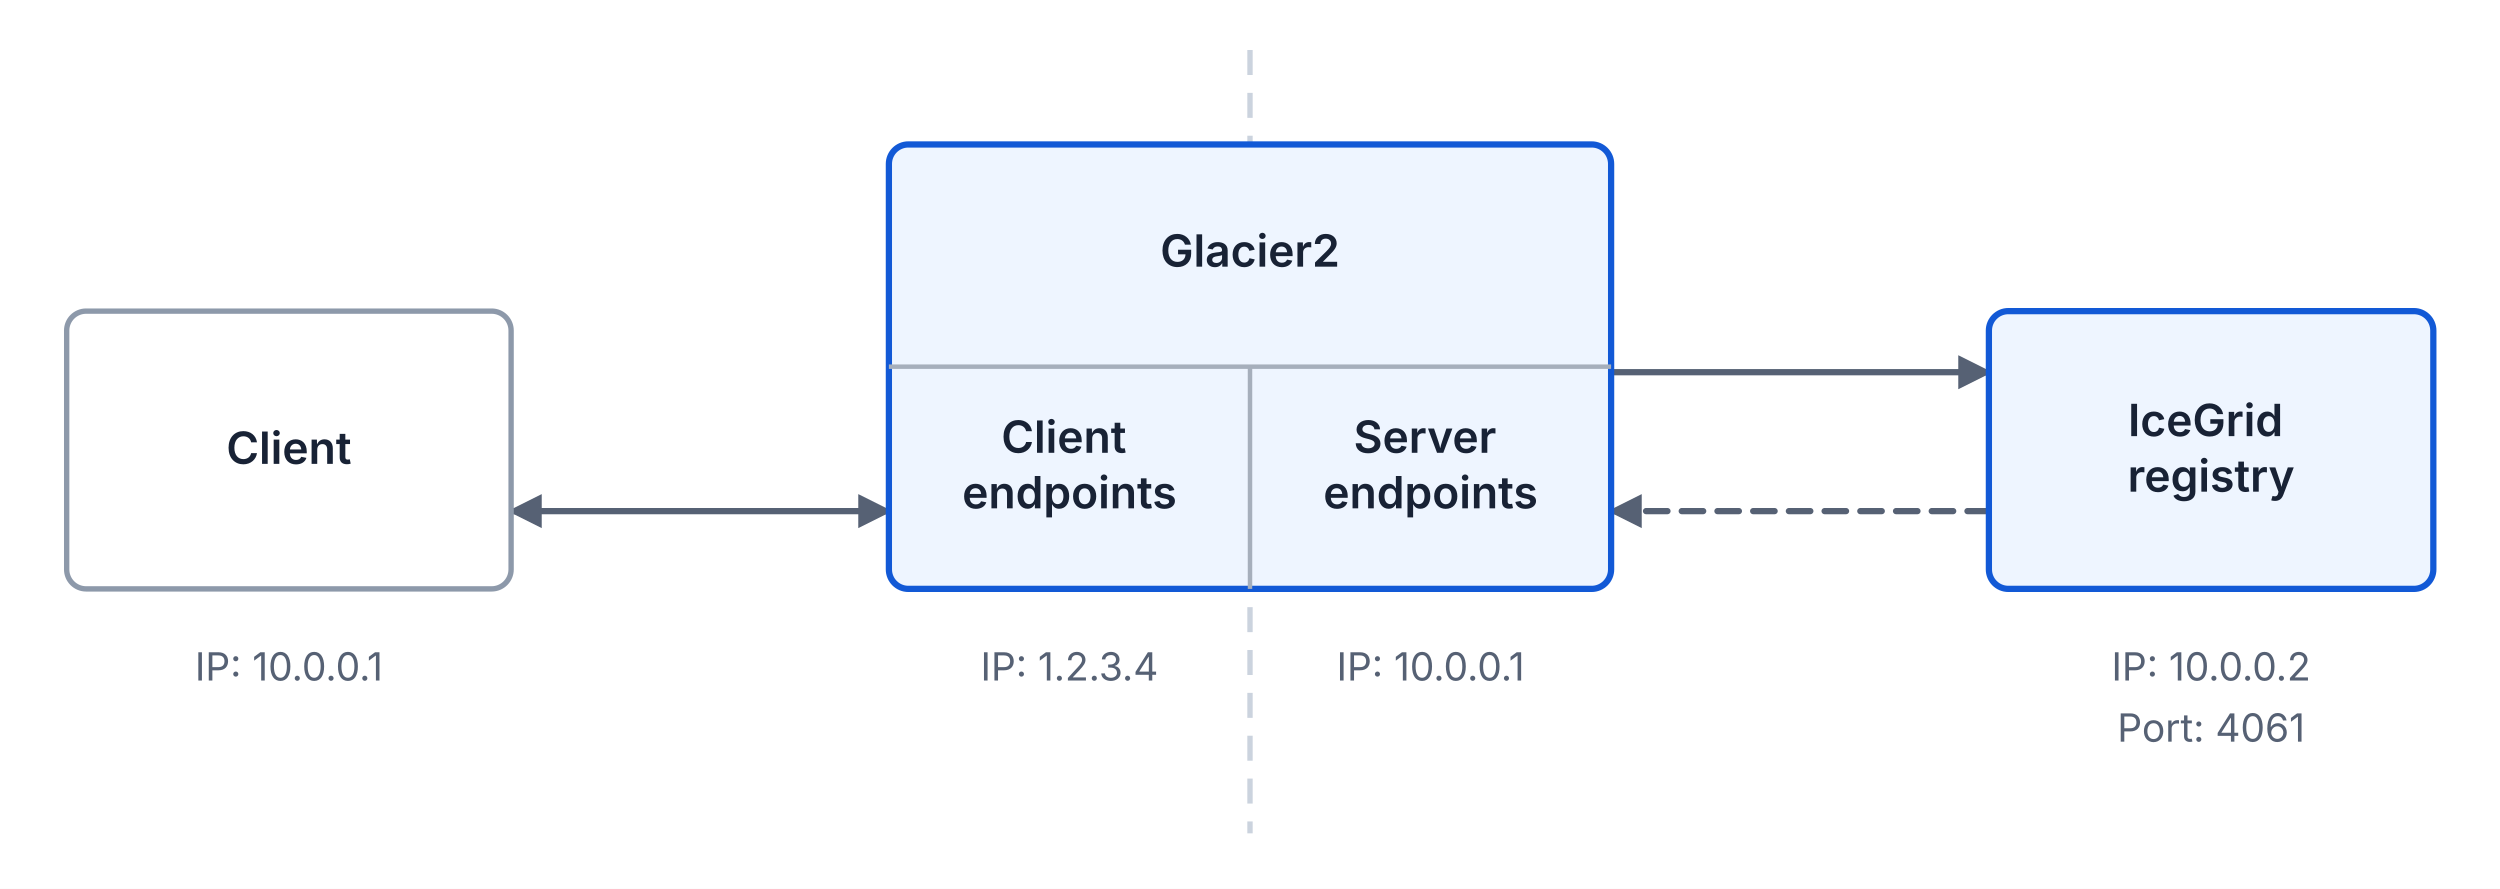
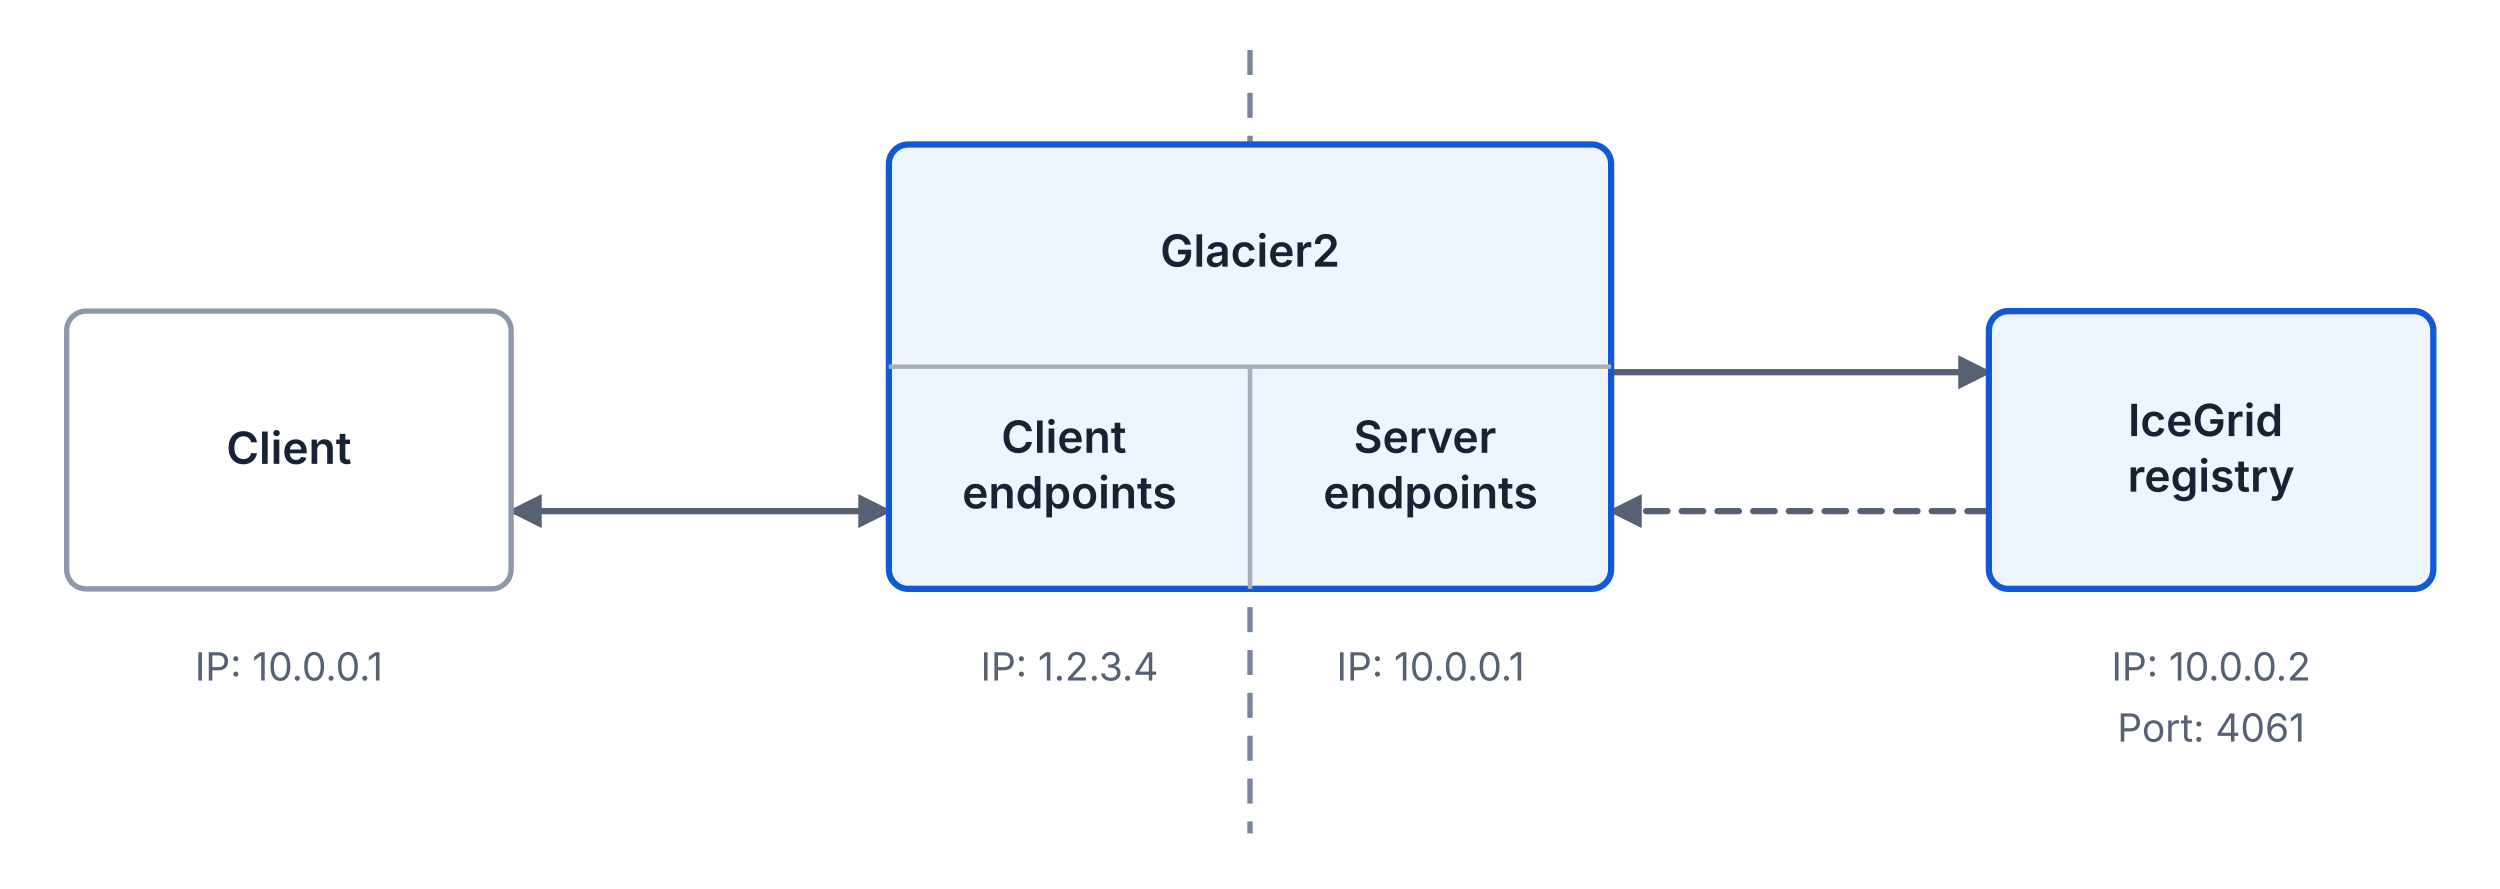
<svg xmlns="http://www.w3.org/2000/svg" width="700" height="248.89" viewBox="0 0 900 320" role="img" aria-labelledby="title description">
  <defs>
    <marker id="arrow" viewBox="0 0 8 8" refX="7.2" refY="4" markerWidth="7" markerHeight="7" orient="auto-start-reverse">
      <path d="M 0 0 L 8 4 L 0 8 Z" fill="#566174" />
    </marker>
  </defs>
  <style>
    text {
      fill: #182235;
      font-family: Inter, ui-sans-serif, system-ui, -apple-system, BlinkMacSystemFont, "Segoe UI", sans-serif;
    }
    .label {
      font-size: 16px;
      font-weight: 600;
      text-anchor: middle;
    }
    .annotation {
      fill: #566174;
      font-size: 14px;
      text-anchor: middle;
    }
    .application {
      fill: #ffffff;
      stroke: #8d99aa;
      stroke-width: 1.5;
    }
    .runtime {
      fill: #eef5ff;
      stroke: #1259d6;
      stroke-width: 1.75;
    }
-     .boundary {
-       fill: #fbfcfe;
-       stroke: #cbd3de;
+     .network-boundary {
+       fill: none;
+       stroke: #7a8699;
      stroke-width: 1.5;
      stroke-dasharray: 7 5;
    }
    .connector {
      fill: none;
      stroke: #566174;
      stroke-width: 1.75;
      stroke-linecap: round;
      stroke-linejoin: round;
    }
    .one-way {
      marker-end: url(#arrow);
    }
    .two-way {
      marker-start: url(#arrow);
      marker-end: url(#arrow);
    }
    .callback {
      stroke-dasharray: 6 4;
      marker-end: url(#arrow);
    }
    .divider {
      fill: none;
      stroke: #a6afbc;
      stroke-width: 1.25;
    }
  </style>
  <rect width="900" height="320" fill="#ffffff" />
  <g id="boundaries" aria-hidden="true">
-     <path class="boundary" d="M 450 18 V 300" vector-effect="non-scaling-stroke" />
+     <path class="network-boundary" d="M 450 18 V 300" vector-effect="non-scaling-stroke" />
  </g>
  <g id="connectors" aria-hidden="true">
    <path class="connector two-way" d="M 184 184 L 320 184" vector-effect="non-scaling-stroke" />
    <path class="connector one-way" d="M 580 134 L 716 134" vector-effect="non-scaling-stroke" />
    <path class="connector callback" d="M 716 184 L 580 184" vector-effect="non-scaling-stroke" />
  </g>
  <g id="components" aria-hidden="true">
    <rect class="application" x="24" y="112" width="160" height="100" rx="7" vector-effect="non-scaling-stroke" />
    <rect class="runtime" x="320" y="52" width="260" height="160" rx="7" vector-effect="non-scaling-stroke" />
    <path class="divider" d="M 320 132 H 580 M 450.0 132 V 212" vector-effect="non-scaling-stroke" />
    <rect class="runtime" x="716" y="112" width="160" height="100" rx="7" vector-effect="non-scaling-stroke" />
  </g>
  <g id="labels">
    <text class="label" x="104.0" y="167.0">Client</text>
    <text class="label" x="450.0" y="96">Glacier2</text>
    <text class="label" x="385.0" y="163">
      <tspan x="385.0" dy="0">Client</tspan>
      <tspan x="385.0" dy="20">endpoints</tspan>
    </text>
    <text class="label" x="515.0" y="163">
      <tspan x="515.0" dy="0">Server</tspan>
      <tspan x="515.0" dy="20">endpoints</tspan>
    </text>
    <text class="label" x="796.0" y="157.0">
      <tspan x="796.0" dy="0">IceGrid</tspan>
      <tspan x="796.0" dy="20">registry</tspan>
    </text>
    <text class="annotation" x="104" y="245">IP: 10.0.0.1</text>
    <text class="annotation" x="385" y="245">IP: 1.2.3.4</text>
    <text class="annotation" x="515" y="245">IP: 10.0.0.1</text>
    <text class="annotation" x="796" y="245">IP: 10.0.0.2</text>
    <text class="annotation" x="796" y="267">Port: 4061</text>
  </g>
</svg>
